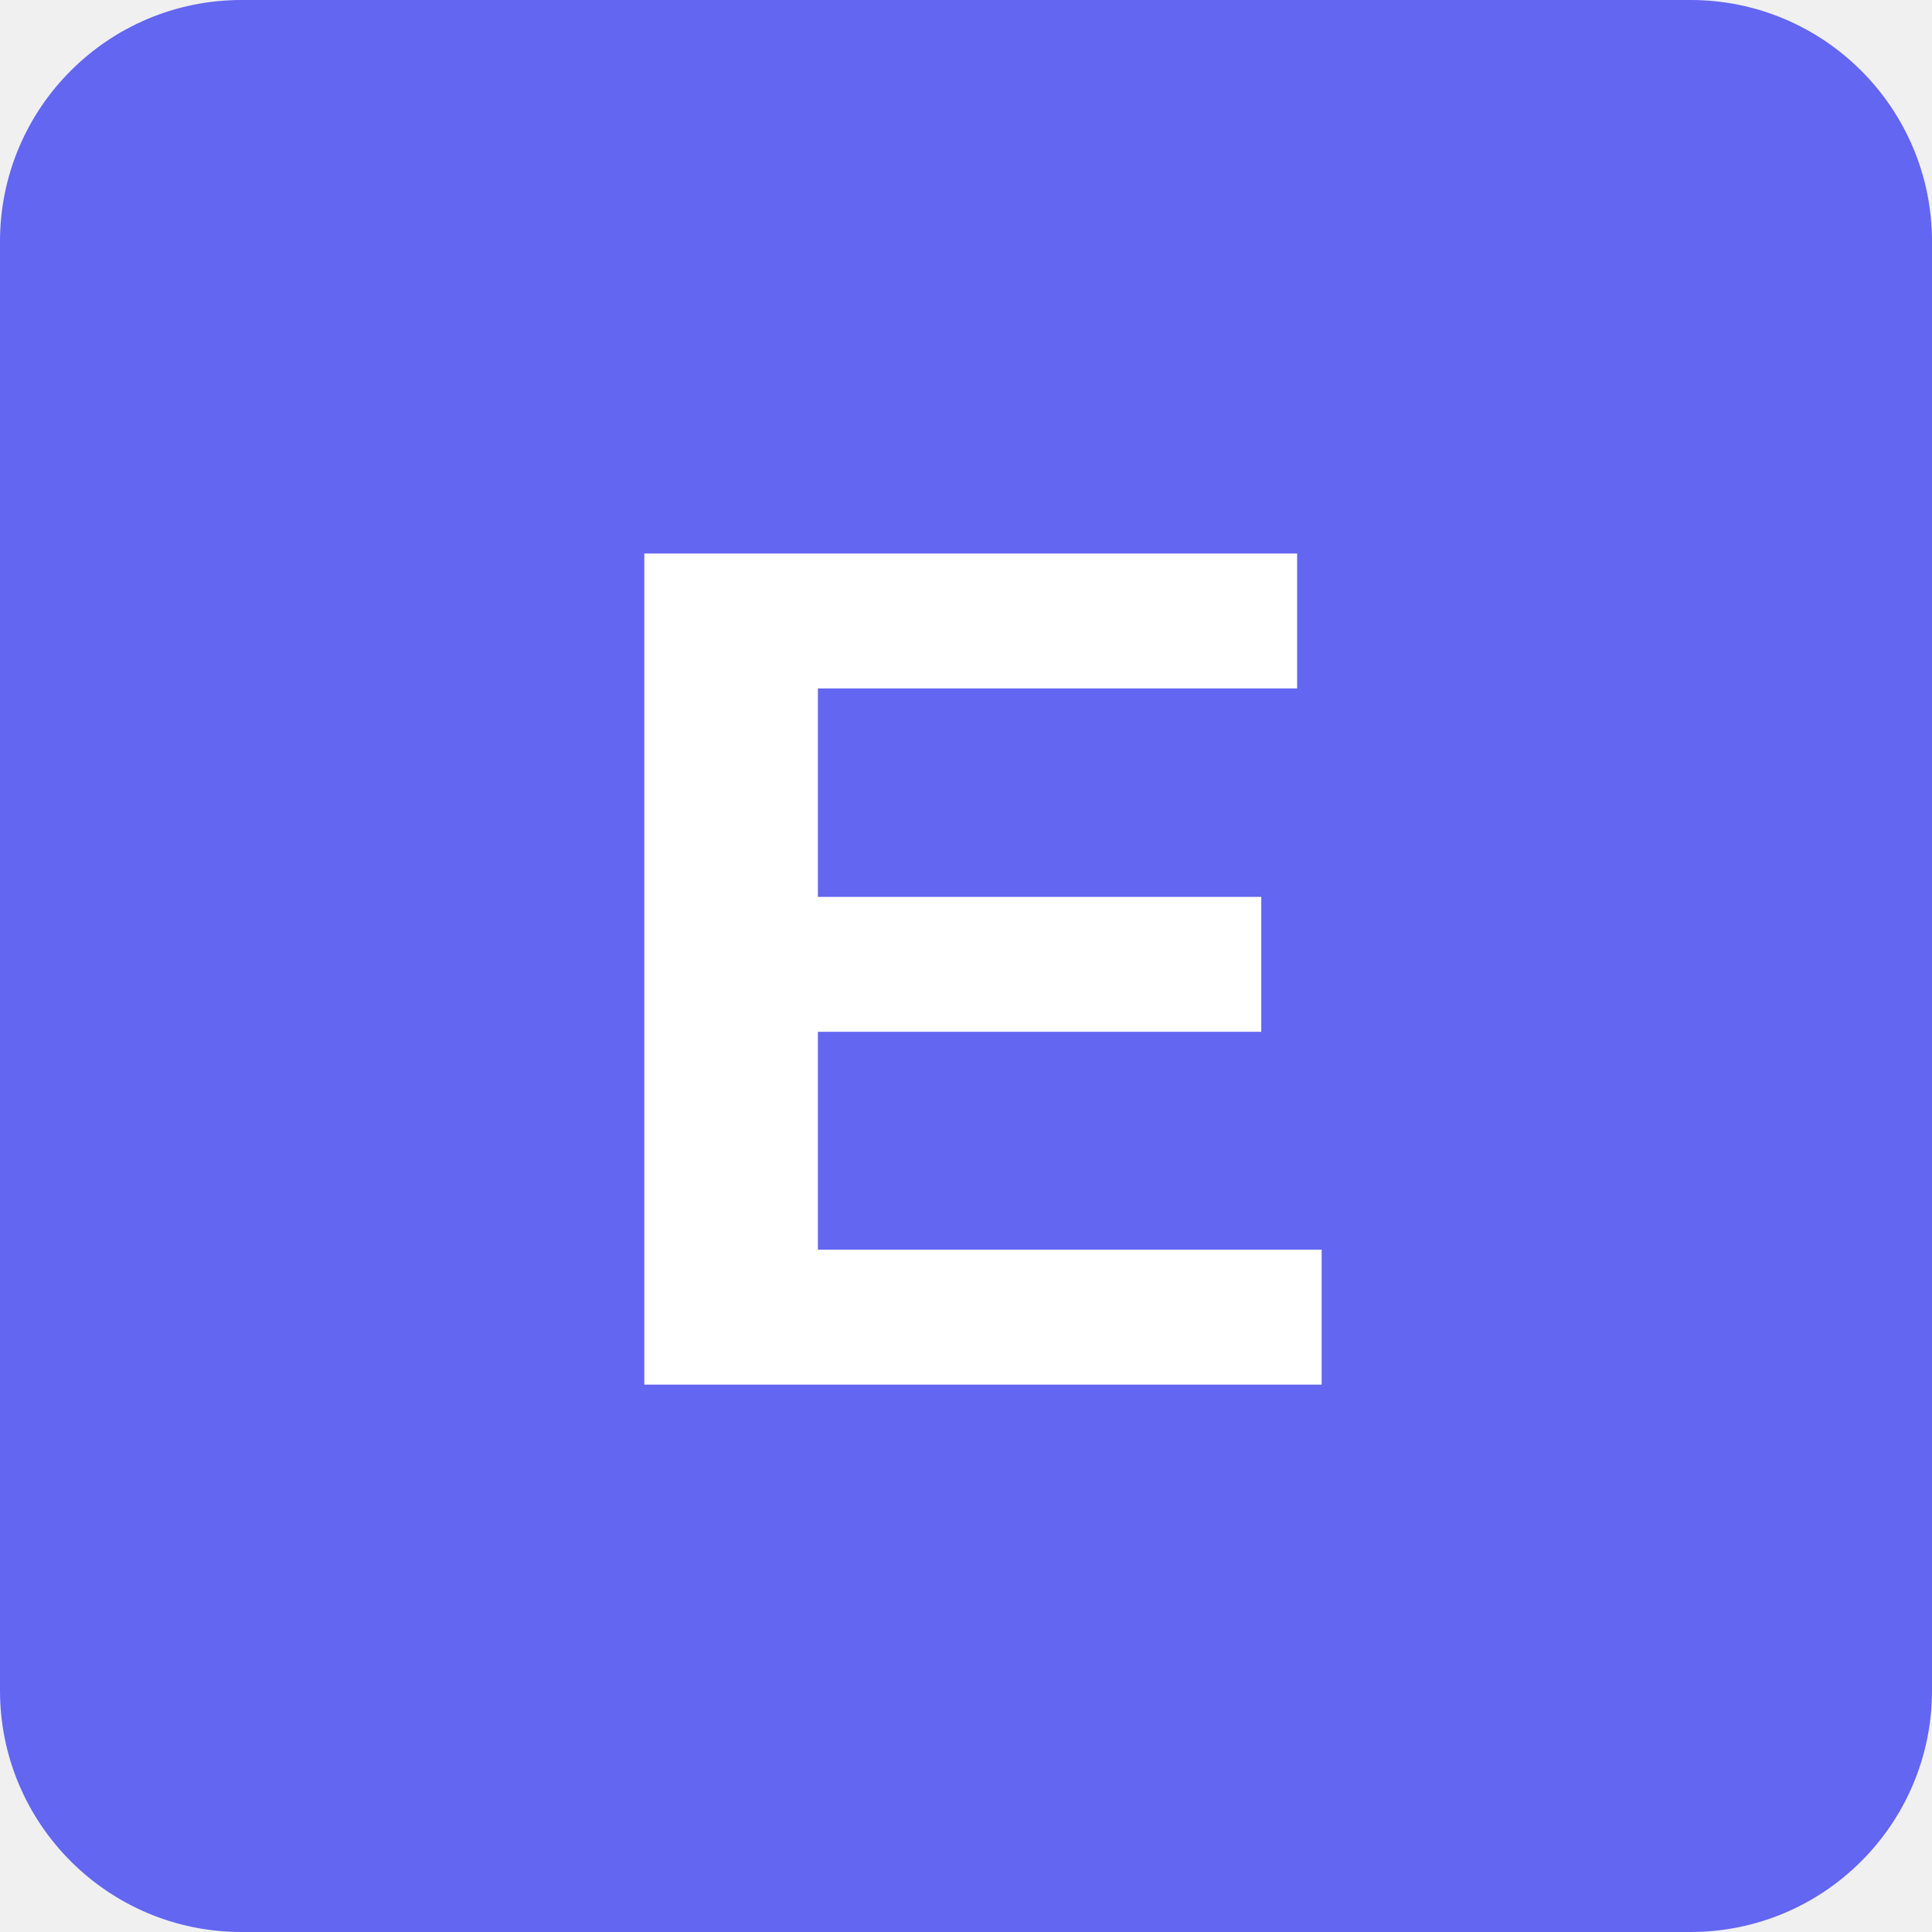
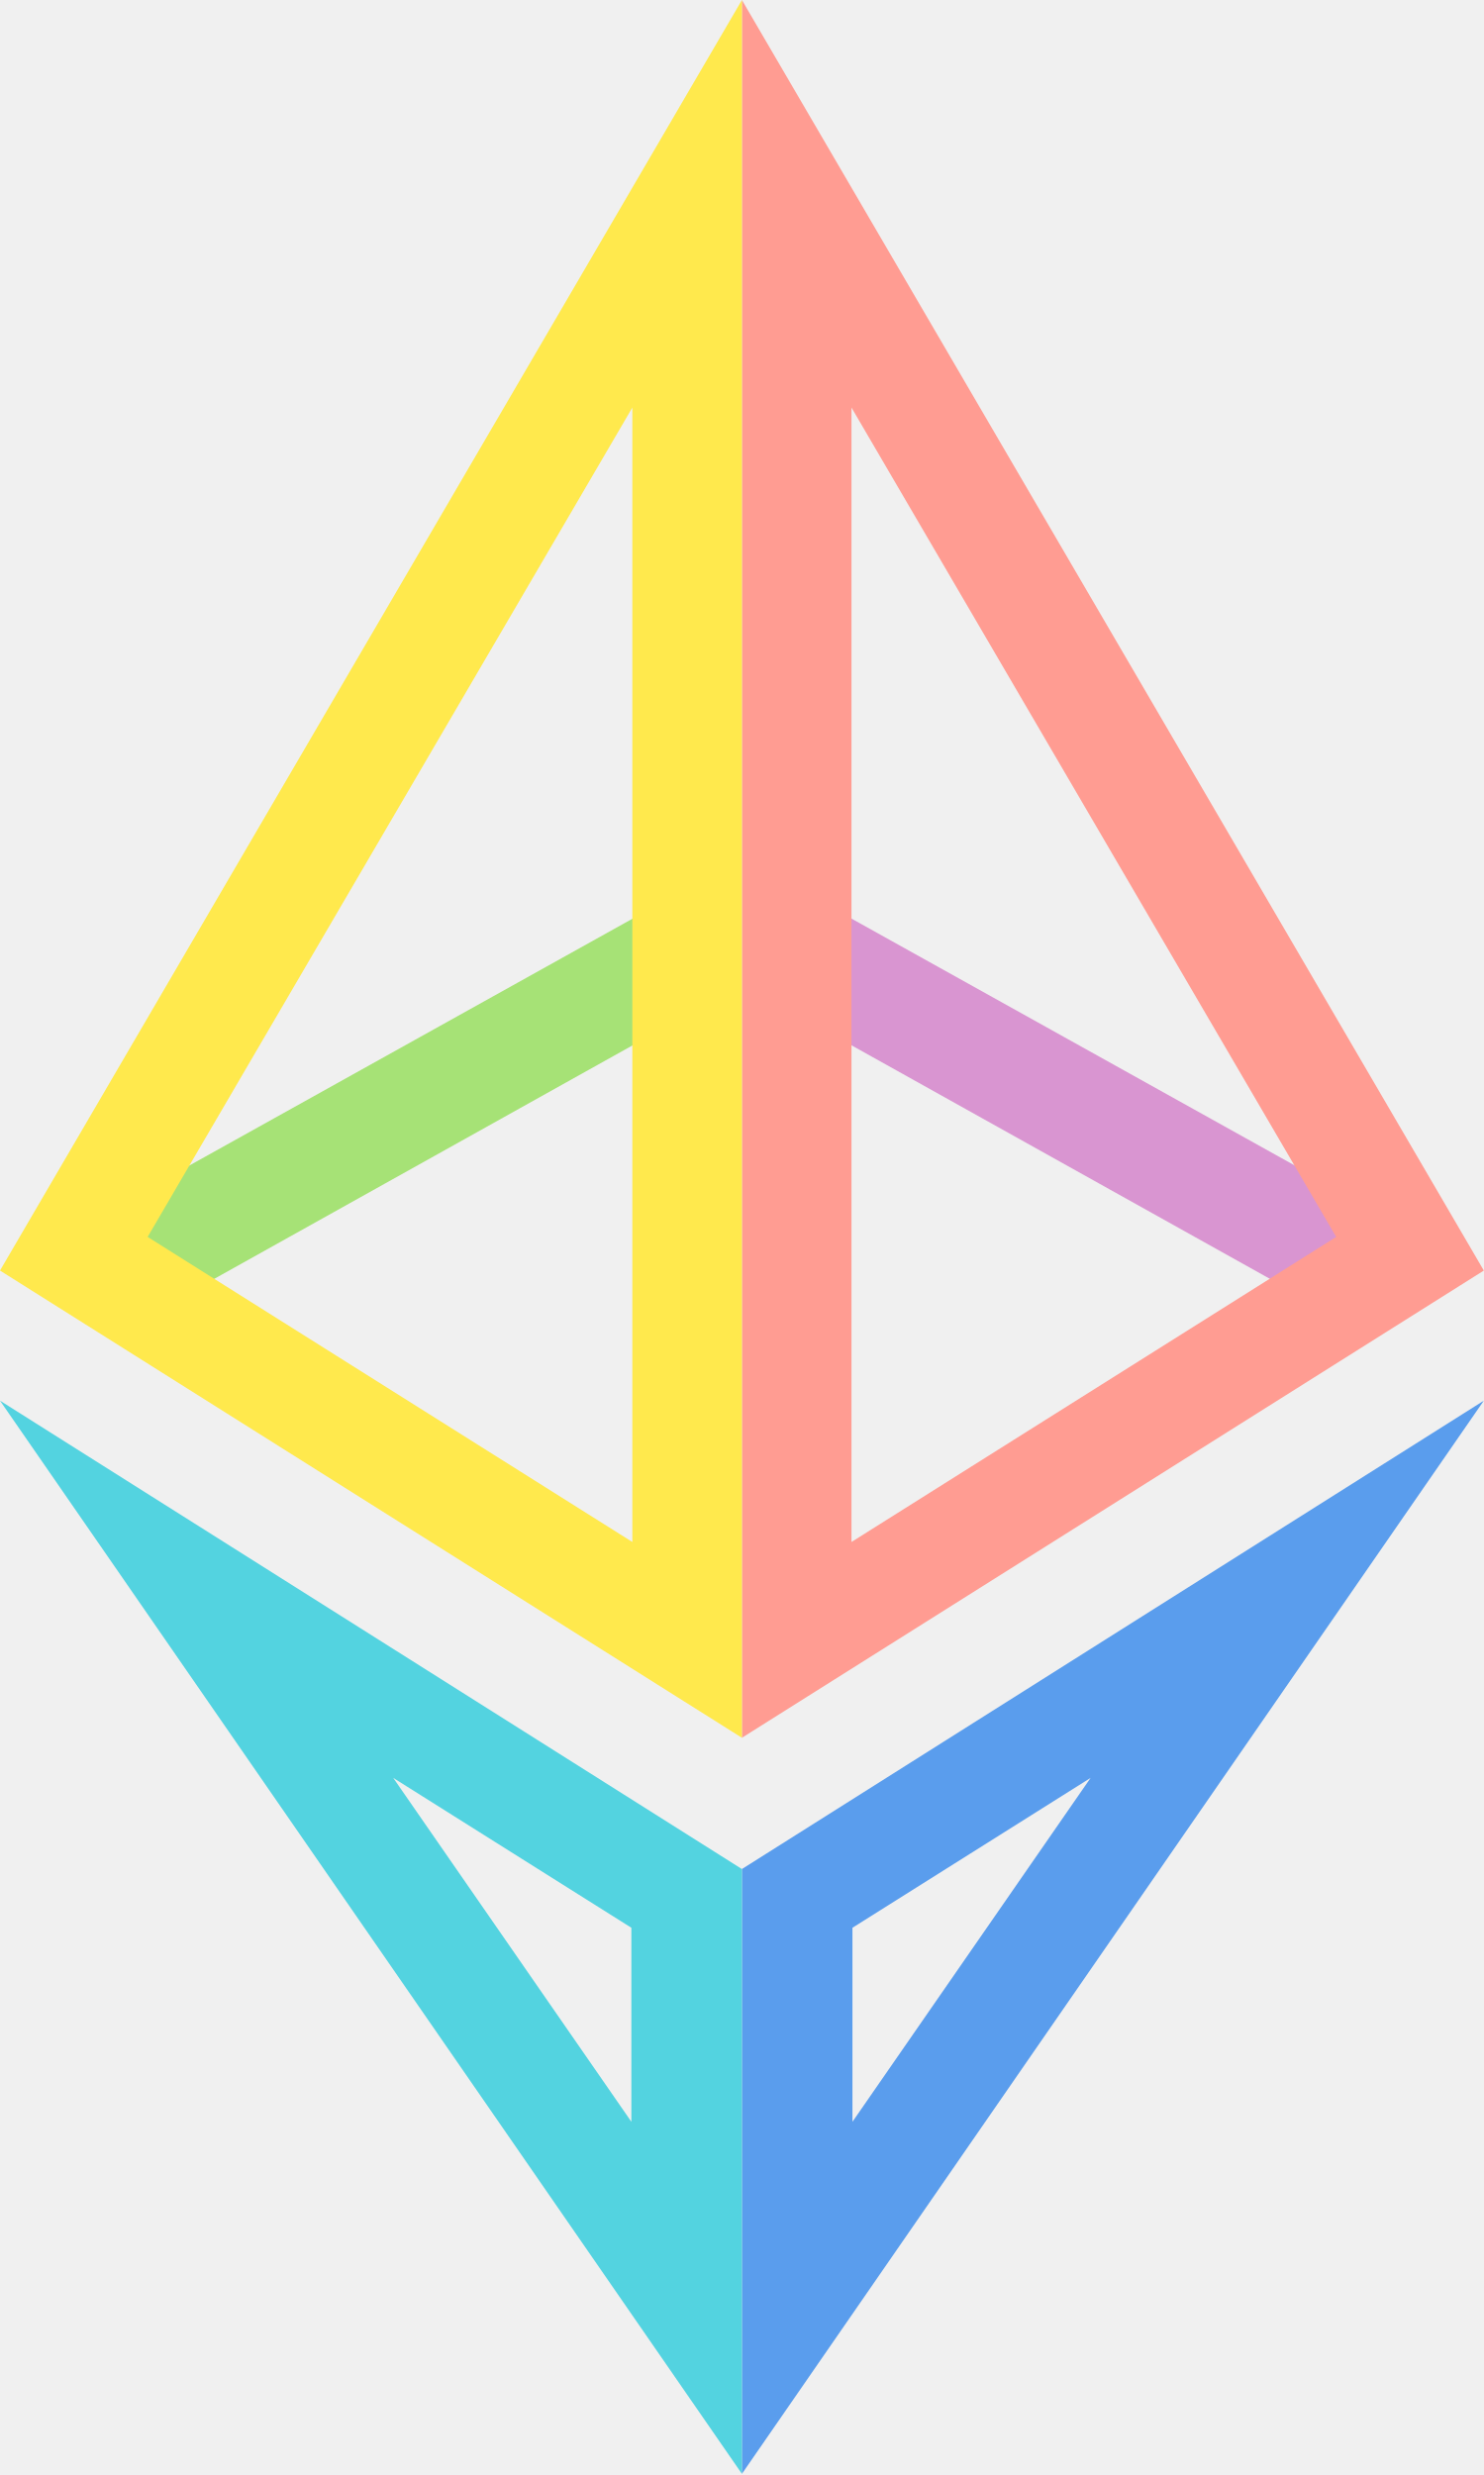
- <svg xmlns="http://www.w3.org/2000/svg" width="32" height="32" viewBox="0 0 32 32" fill="none">
-   <rect width="32" height="32" rx="4" fill="#6366f1" />
-   <text x="50%" y="50%" font-size="20" font-weight="bold" fill="white" text-anchor="middle" dominant-baseline="central" font-family="Arial">E</text>
+ <svg xmlns="http://www.w3.org/2000/svg" width="256px" height="427px" viewBox="0 0 256 427" version="1.1" preserveAspectRatio="xMidYMid">
+   <g>
+     <path d="M256,241.65 L128,426.8 L128,322.457 L256,241.65 Z M188.159,306.731 L147.071,332.588 L147.071,366.061 L188.159,306.731 Z" fill="#5A9DED" />
+     <path d="M0,241.65 L128,426.8 L128,322.457 L0,241.65 Z M67.841,306.731 L108.929,332.588 L108.929,366.061 L67.841,306.731 Z" fill="#53D3E0" />
+     <polygon fill="#D995D1" points="144.238 156.998 229.013 204.213 232.018 213.4 221.924 222.212 144.238 178.854" />
+     <polygon fill="#A6E276" transform="translate(67.92776, 189.6051) scale(-1, 1) translate(-67.92776, -189.6051) " points="24.038 156.998 108.813 204.213 111.818 213.4 101.724 222.212 24.038 178.854" />
+     <path d="M128,0 L256,219.203 L128,299.811 L128,0 Z M146.904,70.317 L146.904,266.031 L230.526,213.4 L146.904,70.317 Z" fill="#FF9C92" />
+     <path d="M128,0 L0,219.203 L128,299.811 L128,0 Z M109.096,70.317 L109.096,266.031 L25.474,213.4 L109.096,70.317 Z" fill="#FFE94D" />
+   </g>
</svg>
